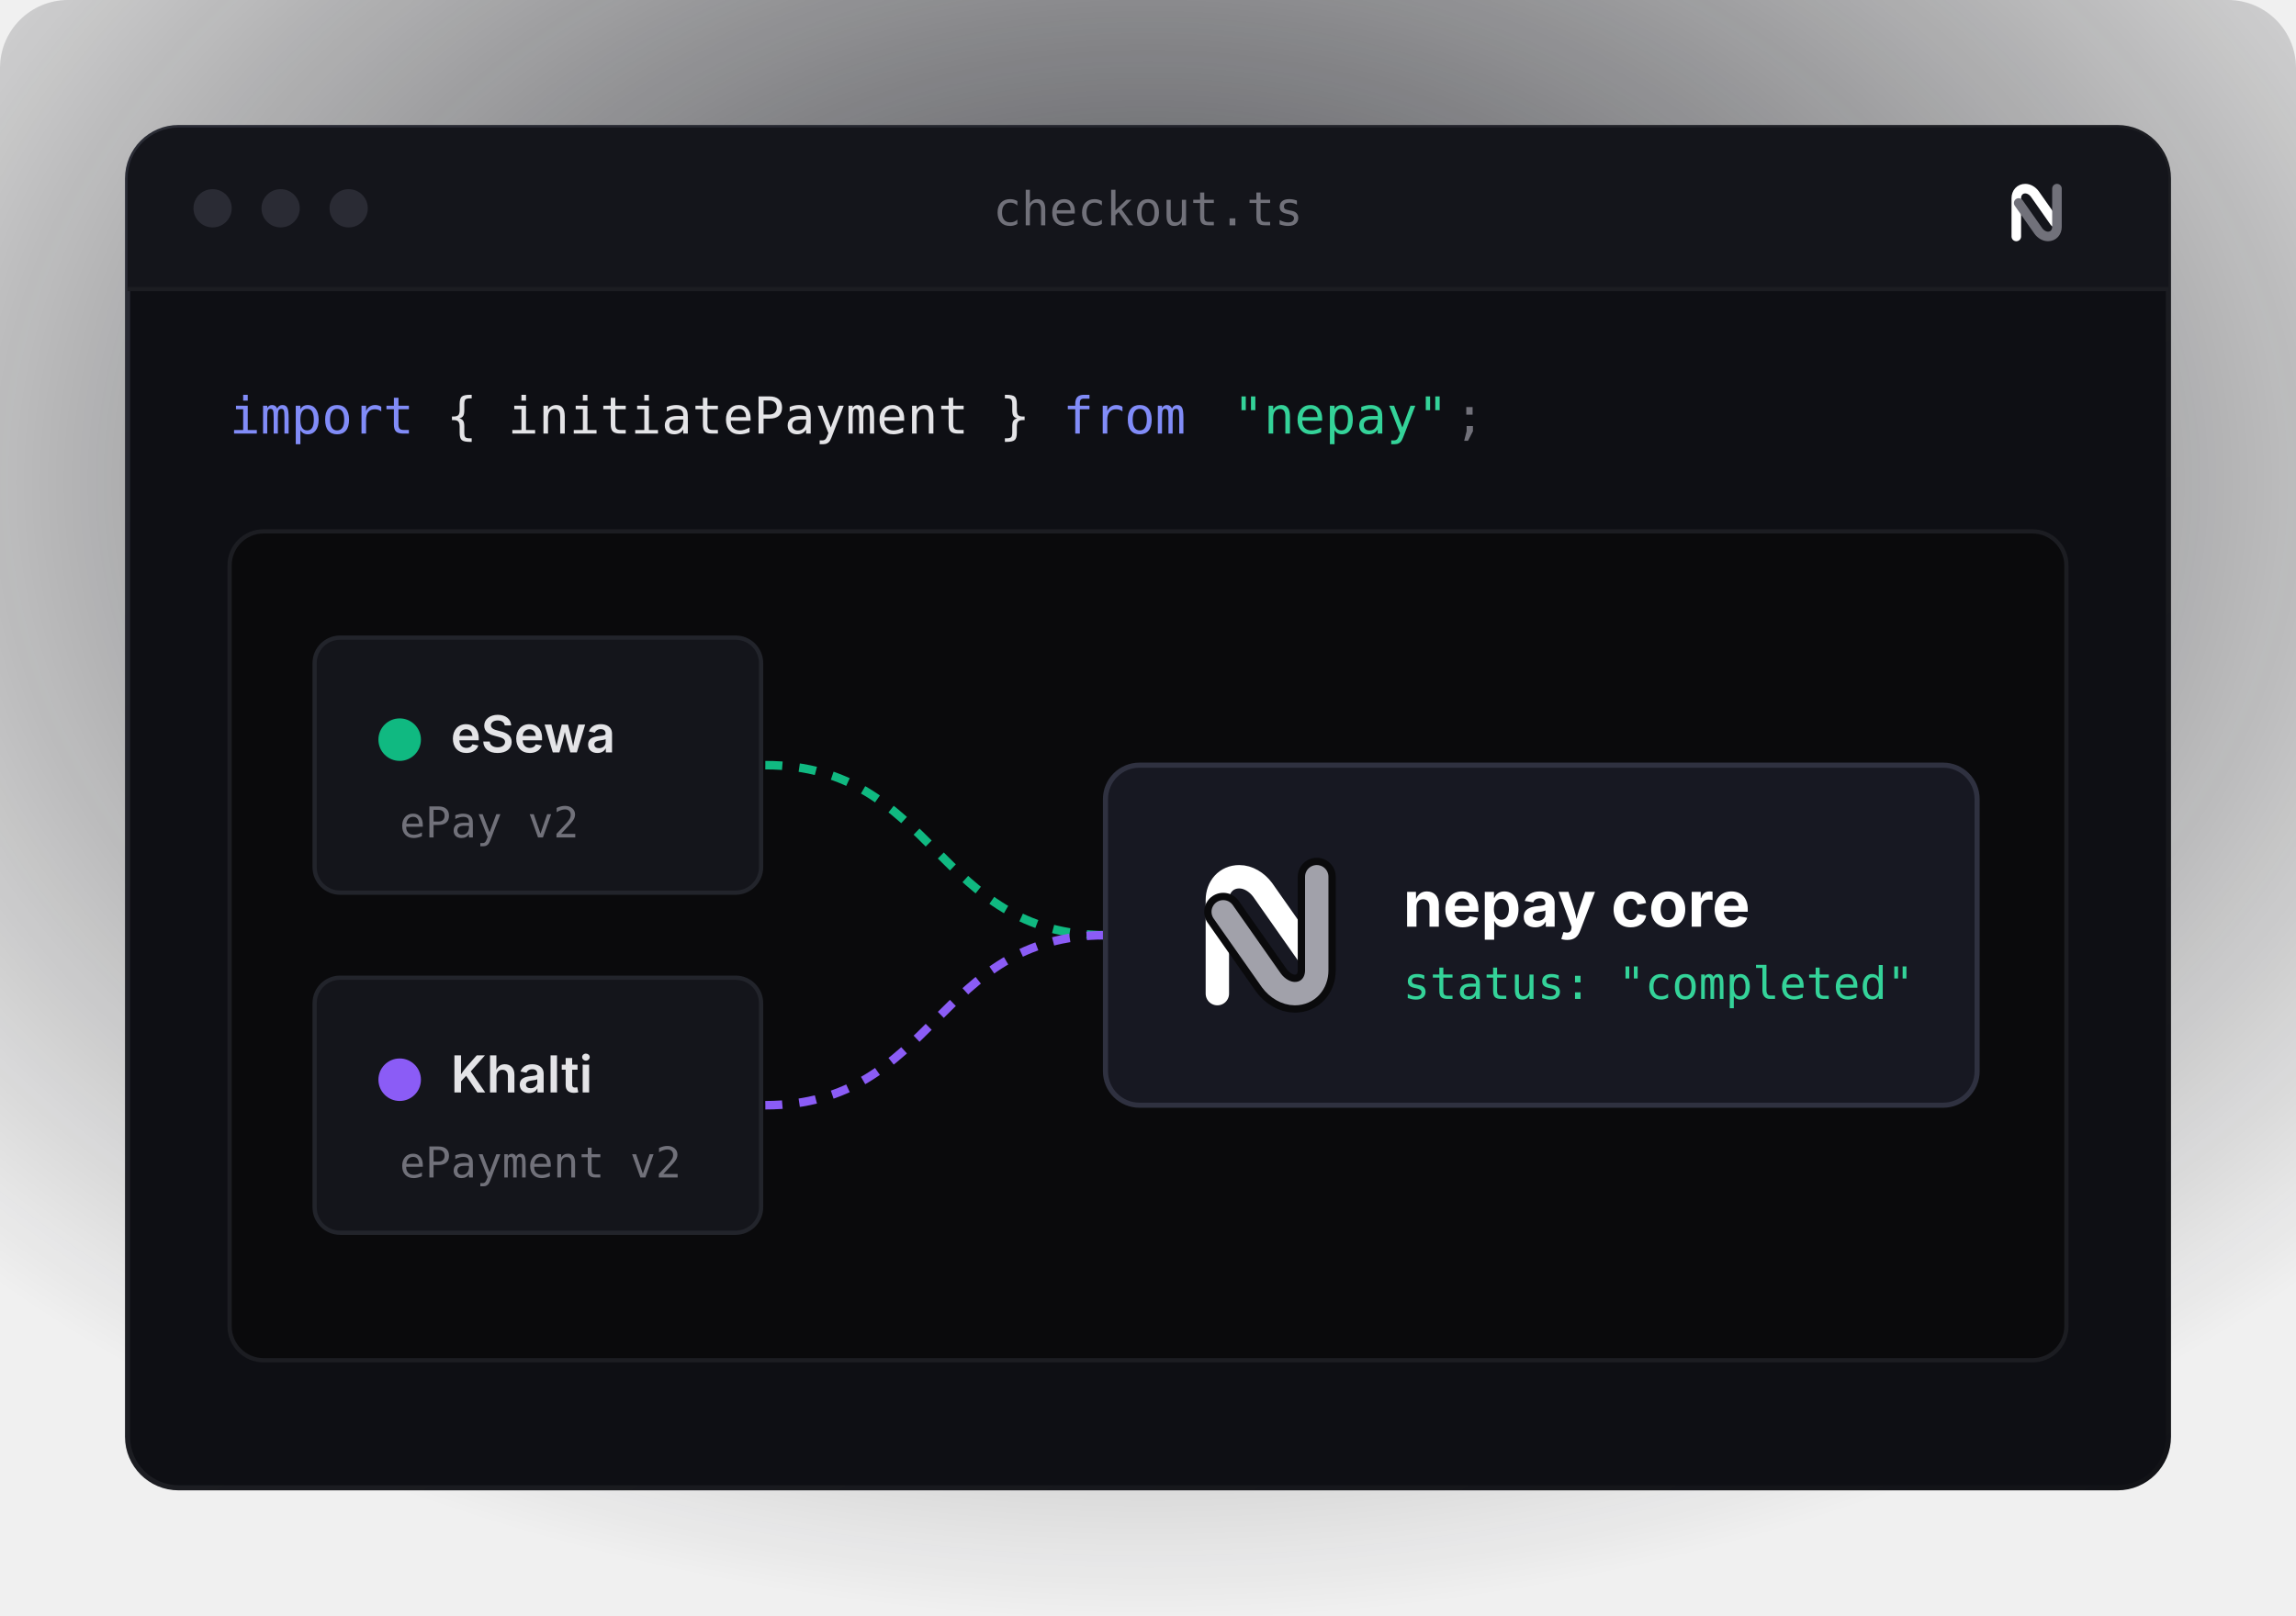
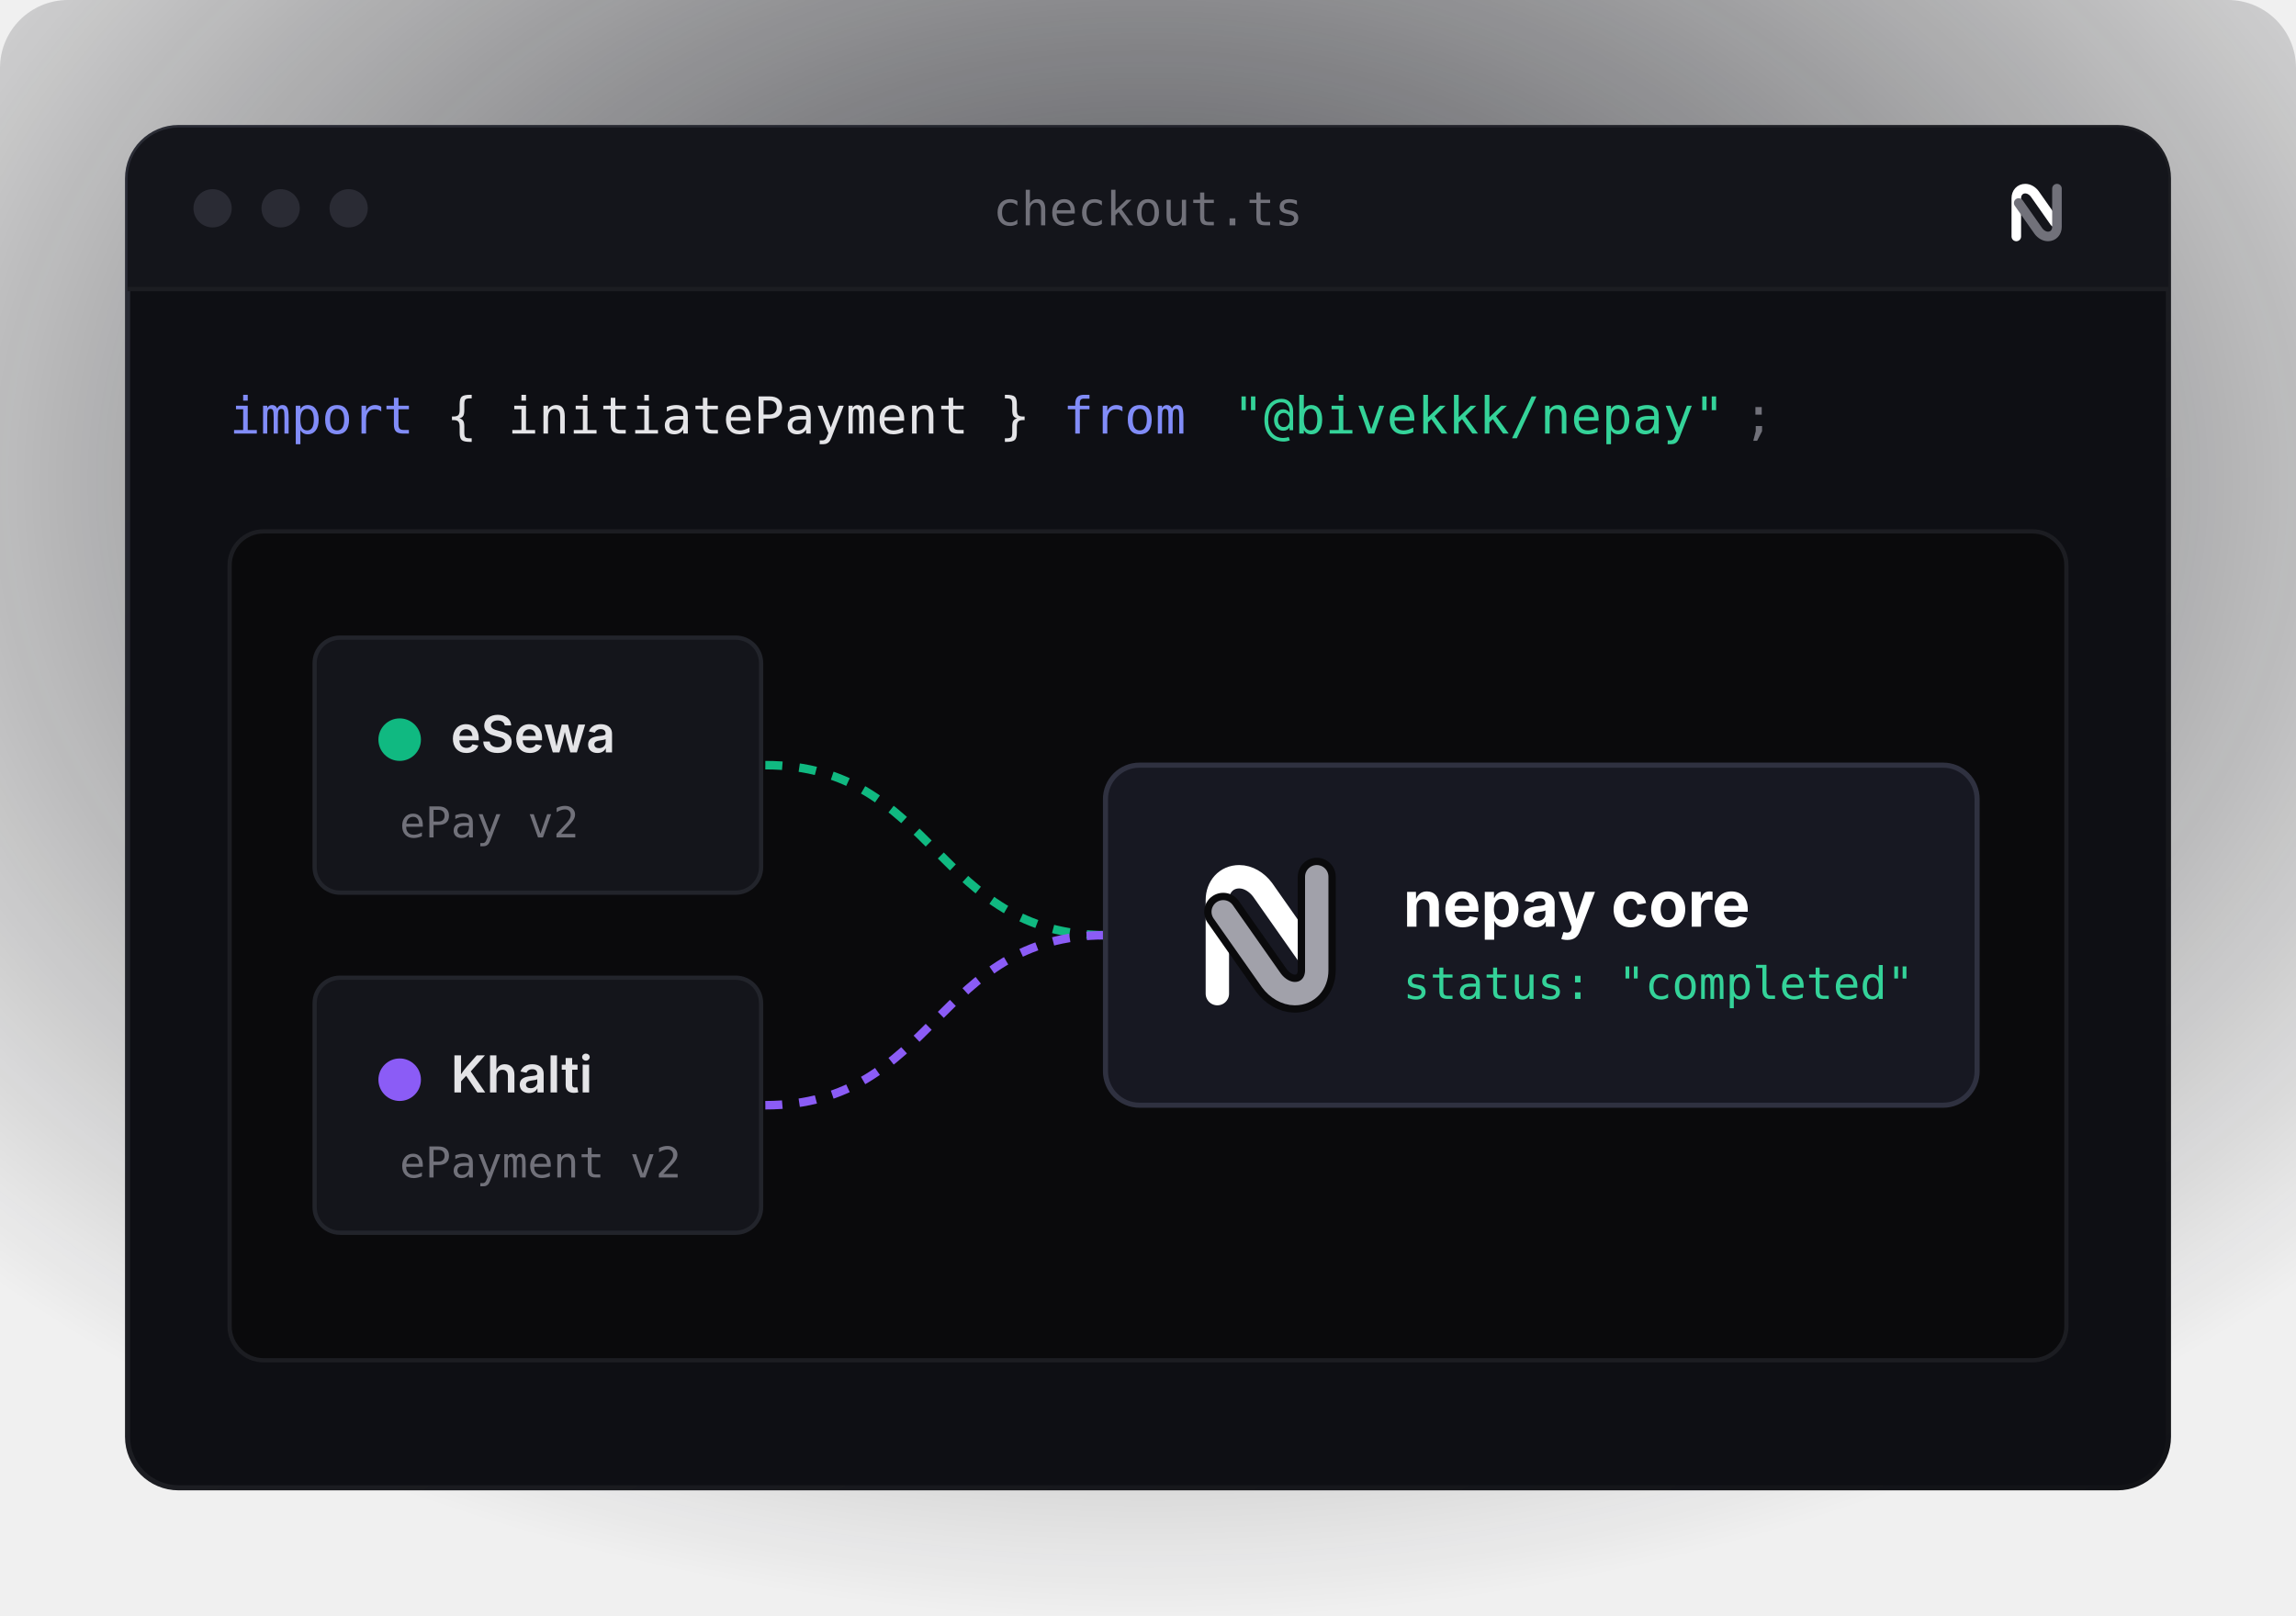
<svg xmlns="http://www.w3.org/2000/svg" viewBox="0 0 540 380" width="100%" height="100%" fill="none">
  <defs>
    <radialGradient id="hero-glow" cx="50%" cy="30%" r="70%">
      <stop offset="0%" stop-color="#1a1b24" stop-opacity="0.8" />
      <stop offset="100%" stop-color="#0a0a0c" stop-opacity="0" />
    </radialGradient>
    <linearGradient id="card-border" x1="0%" y1="0%" x2="100%" y2="100%">
      <stop offset="0%" stop-color="#2a2c36" />
      <stop offset="50%" stop-color="#1c1d22" />
      <stop offset="100%" stop-color="#121317" />
    </linearGradient>
    <linearGradient id="stream-esewa" x1="0%" y1="0%" x2="100%" y2="0%">
      <stop offset="0%" stop-color="#059669" />
      <stop offset="100%" stop-color="#10B981" />
    </linearGradient>
    <linearGradient id="stream-khalti" x1="0%" y1="0%" x2="100%" y2="0%">
      <stop offset="0%" stop-color="#4F46E5" />
      <stop offset="100%" stop-color="#8B5CF6" />
    </linearGradient>
  </defs>
  <rect width="540" height="380" rx="16" fill="url(#hero-glow)" />
  <rect x="30" y="30" width="480" height="320" rx="12" fill="#0e0f14" stroke="url(#card-border)" stroke-width="1.2" />
  <rect x="30" y="30" width="480" height="38" rx="12" fill="#14151b" />
  <rect x="30" y="56" width="480" height="12" fill="#14151b" />
  <line x1="30" y1="68" x2="510" y2="68" stroke="#1c1d22" stroke-width="1" />
  <circle cx="50" cy="49" r="4.5" fill="#2a2b34" />
  <circle cx="66" cy="49" r="4.5" fill="#2a2b34" />
  <circle cx="82" cy="49" r="4.5" fill="#2a2b34" />
  <text x="270" y="53" text-anchor="middle" font-family="'JetBrains Mono', monospace" font-size="11" fill="#71717a">checkout.ts</text>
  <g transform="translate(470, 41)">
    <svg width="18" height="18" viewBox="0 0 64 64" fill="none">
      <path d="M 15 52 L 15 20 C 15 15.5 18 12 22.5 12 C 25.5 12 28.5 13.8 30.5 16.5 L 47 40" stroke="#FFFFFF" stroke-width="8" stroke-linecap="round" />
      <path d="M 17 24 L 33.5 47.5 C 35.5 50.2 38.5 52 41.5 52 C 46 52 49 48.5 49 44 L 49 12" stroke="#71717a" stroke-width="8" stroke-linecap="round" />
    </svg>
  </g>
  <text x="54" y="102" font-family="'JetBrains Mono', monospace" font-size="12" fill="#818CF8">import</text>
  <text x="105" y="102" font-family="'JetBrains Mono', monospace" font-size="12" fill="#E4E4E7">{ initiatePayment }</text>
  <text x="250" y="102" font-family="'JetBrains Mono', monospace" font-size="12" fill="#818CF8">from</text>
-   <text x="290" y="102" font-family="'JetBrains Mono', monospace" font-size="12" fill="#34D399">"nepay"</text>
-   <text x="342" y="102" font-family="'JetBrains Mono', monospace" font-size="12" fill="#71717A">;</text>
+   <text x="290" y="102" font-family="'JetBrains Mono', monospace" font-size="12" fill="#34D399">"@bivekkk/nepay"</text>
+   <text x="410" y="102" font-family="'JetBrains Mono', monospace" font-size="12" fill="#71717A">;</text>
  <rect x="54" y="125" width="432" height="195" rx="8" fill="#0a0a0c" stroke="#1c1d22" stroke-width="1" />
  <g transform="translate(74, 150)">
    <rect width="105" height="60" rx="6" fill="#14151b" stroke="#22242b" />
    <circle cx="20" cy="24" r="5" fill="#10B981" />
    <text x="32" y="27" font-family="Inter, sans-serif" font-size="12" font-weight="600" fill="#E4E4E7">eSewa</text>
    <text x="20" y="47" font-family="'JetBrains Mono', monospace" font-size="10" fill="#71717A">ePay v2</text>
  </g>
  <g transform="translate(74, 230)">
    <rect width="105" height="60" rx="6" fill="#14151b" stroke="#22242b" />
    <circle cx="20" cy="24" r="5" fill="#8B5CF6" />
    <text x="32" y="27" font-family="Inter, sans-serif" font-size="12" font-weight="600" fill="#E4E4E7">Khalti</text>
    <text x="20" y="47" font-family="'JetBrains Mono', monospace" font-size="10" fill="#71717A">ePayment v2</text>
  </g>
  <path d="M 180 180 C 220 180, 220 220, 260 220" stroke="#10B981" stroke-width="2" stroke-dasharray="4 4" />
  <path d="M 180 260 C 220 260, 220 220, 260 220" stroke="#8B5CF6" stroke-width="2" stroke-dasharray="4 4" />
  <g transform="translate(260, 180)">
    <rect width="205" height="80" rx="8" fill="#171822" stroke="#2f3140" stroke-width="1.2" />
    <g transform="translate(16, 18)">
      <svg width="44" height="44" viewBox="0 0 64 64" fill="none">
        <path d="M 15 52 L 15 20 C 15 15.5 18 12 22.5 12 C 25.5 12 28.5 13.8 30.5 16.5 L 47 40" stroke="#FFFFFF" stroke-width="8" stroke-linecap="round" />
        <path d="M 17 24 L 33.5 47.5 C 35.5 50.2 38.5 52 41.5 52 C 46 52 49 48.5 49 44 L 49 12" stroke="#0a0a0c" stroke-width="13" stroke-linecap="round" />
        <path d="M 17 24 L 33.5 47.5 C 35.5 50.2 38.5 52 41.5 52 C 46 52 49 48.5 49 44 L 49 12" stroke="#A1A1AA" stroke-width="8" stroke-linecap="round" />
      </svg>
    </g>
    <text x="70" y="38" font-family="Inter, sans-serif" font-size="15" font-weight="700" fill="#FFFFFF">nepay core</text>
    <text x="70" y="55" font-family="'JetBrains Mono', monospace" font-size="10.5" fill="#34D399">status: "completed"</text>
  </g>
</svg>
